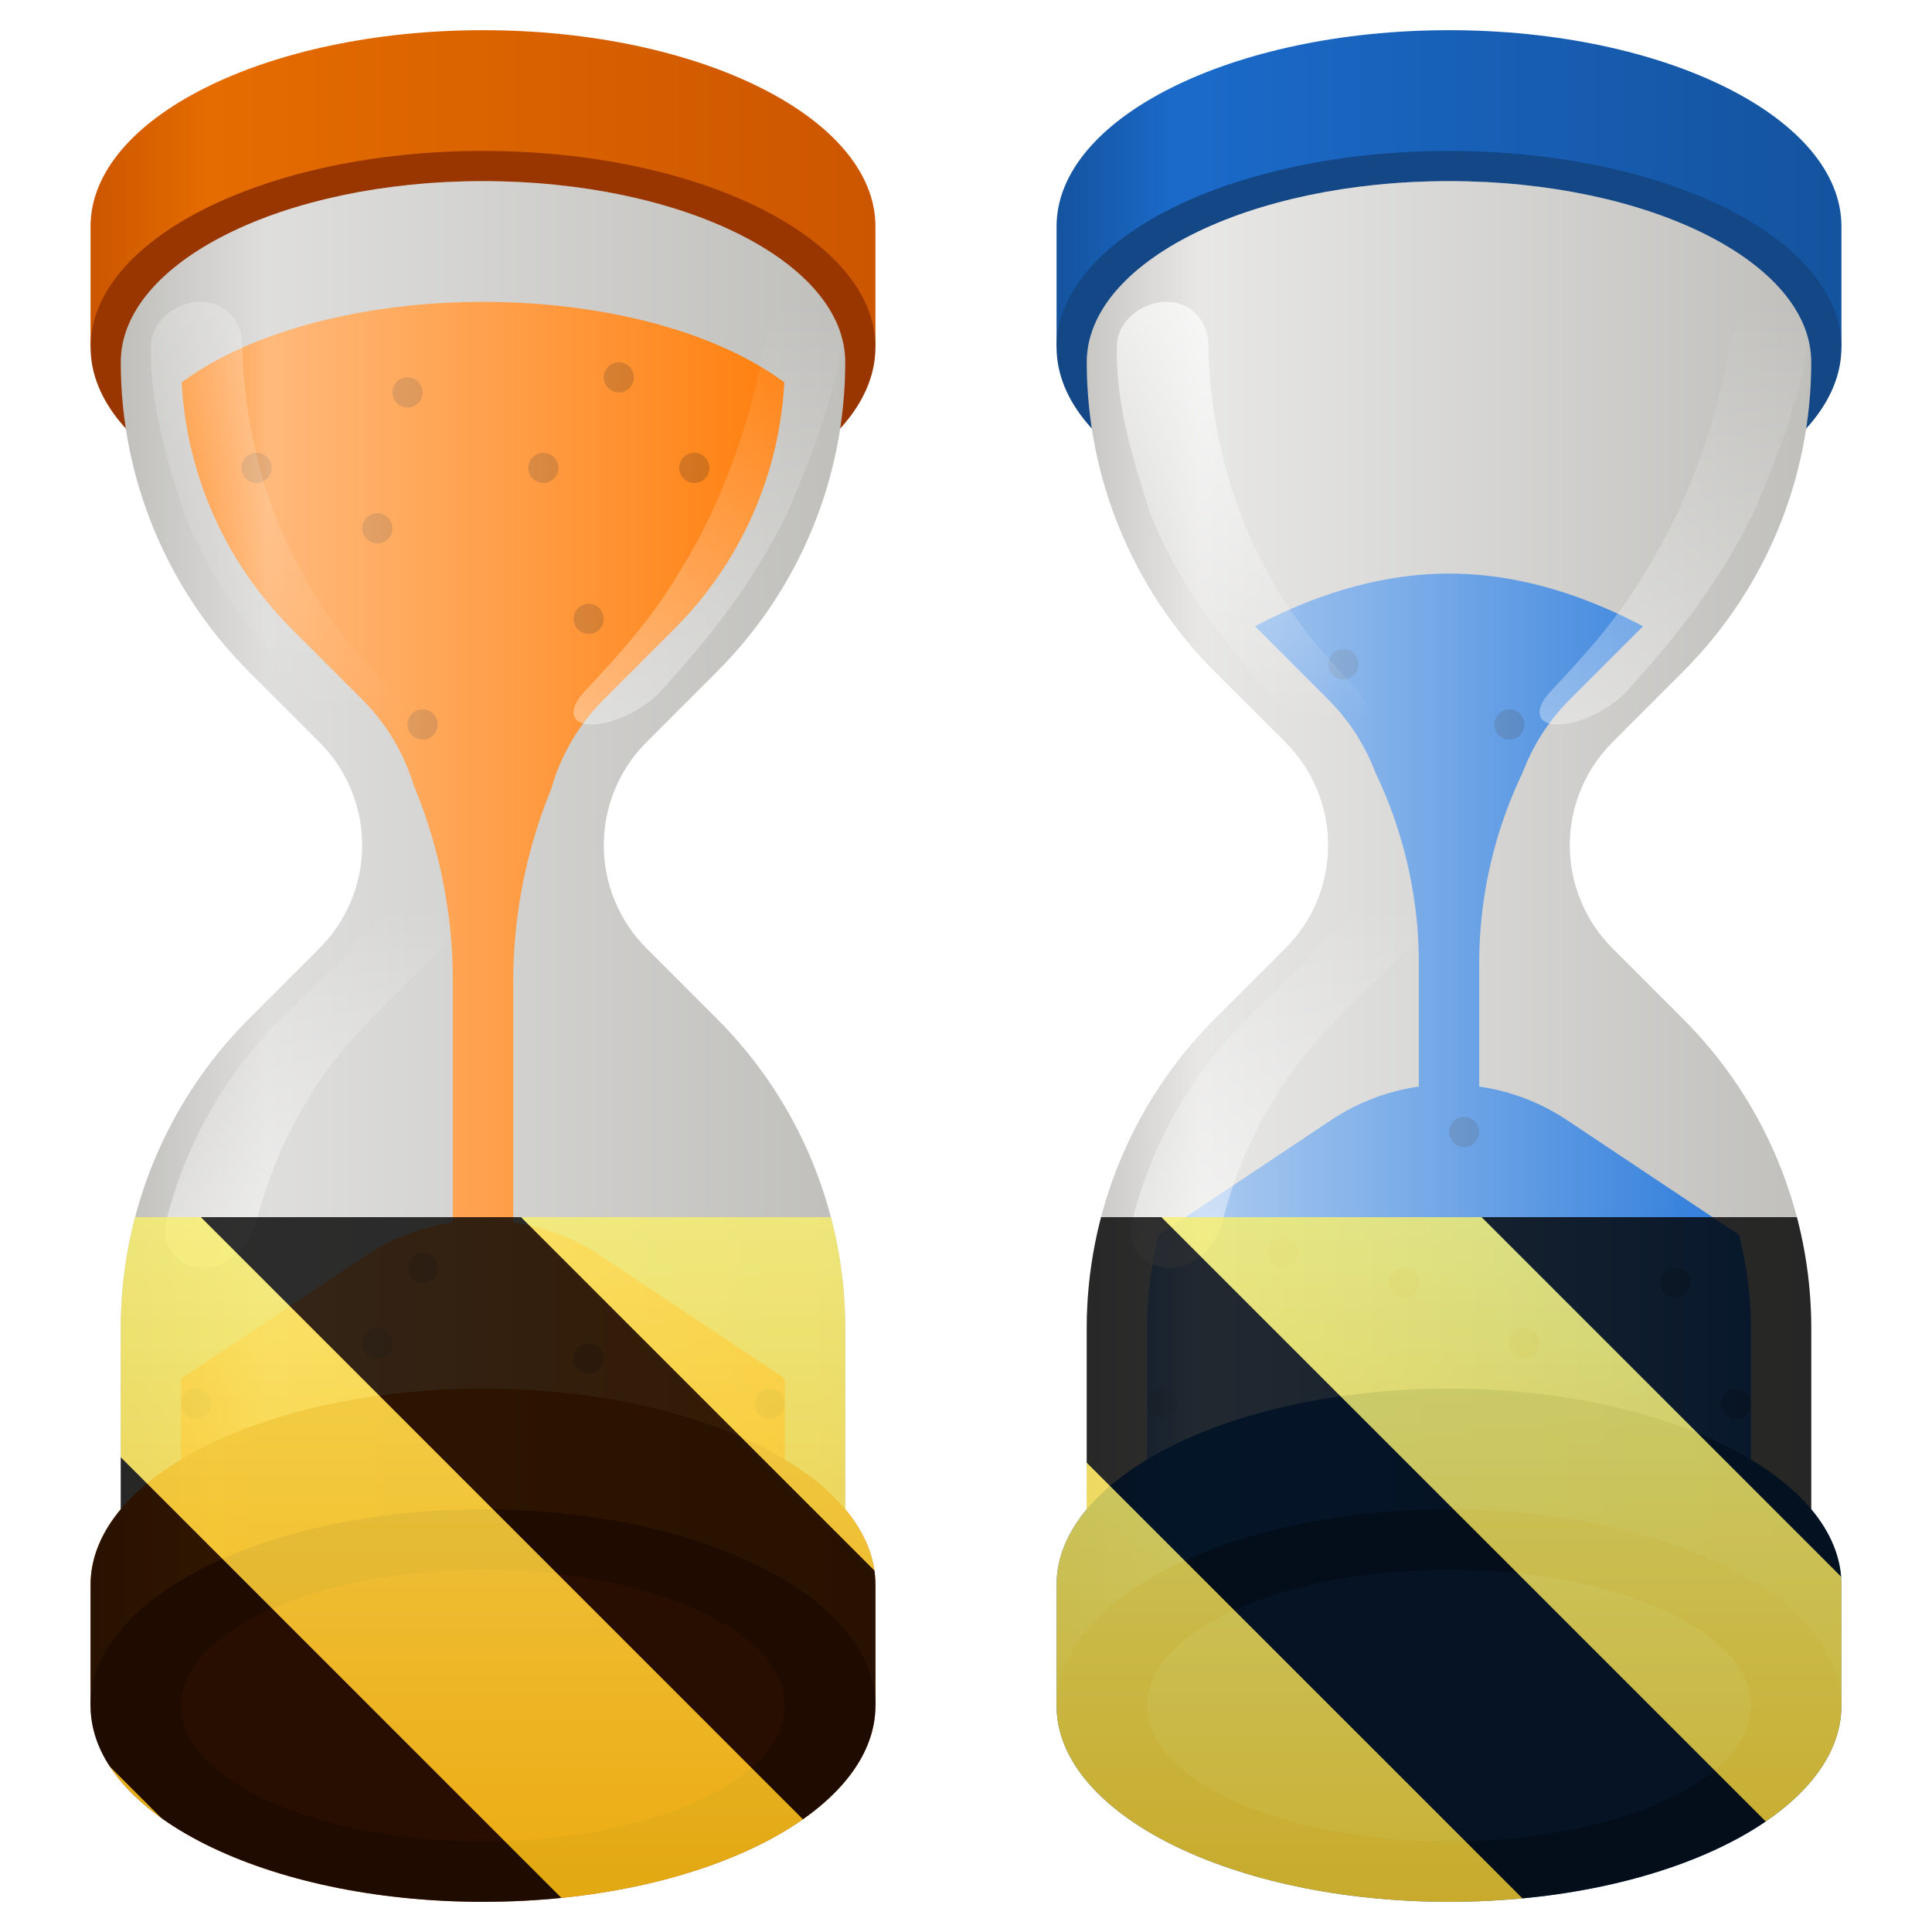
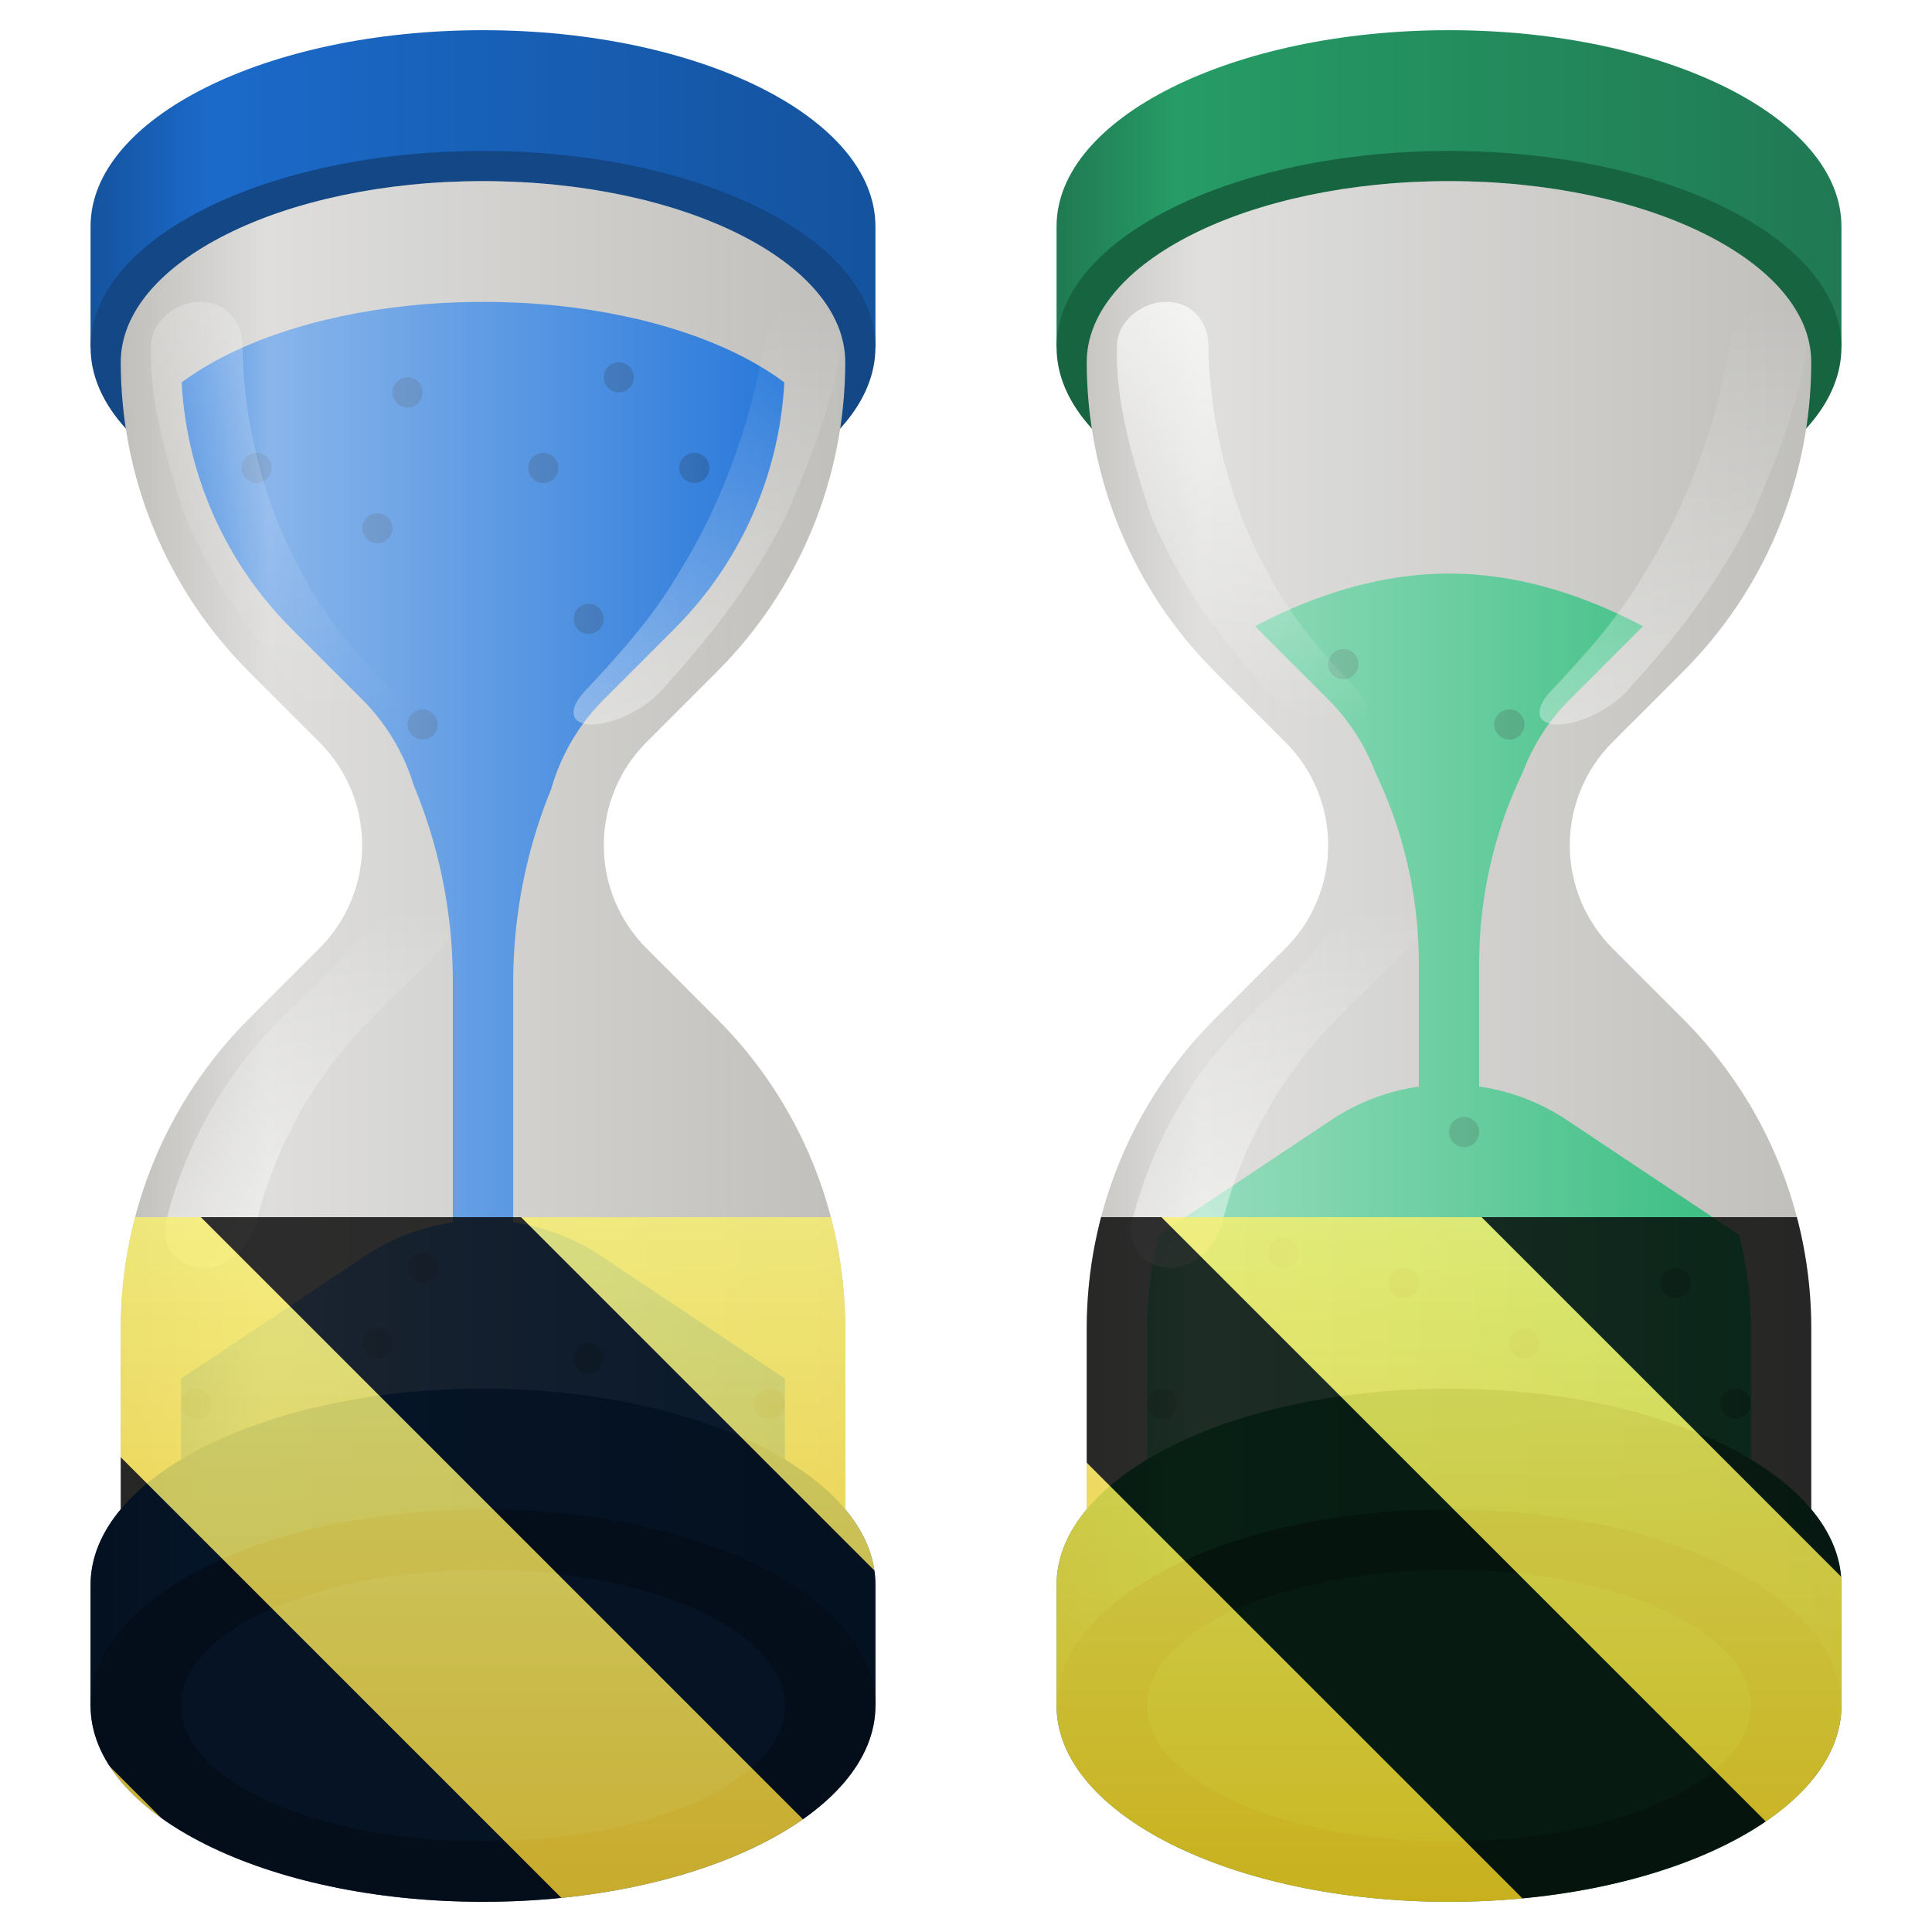
<svg xmlns="http://www.w3.org/2000/svg" xmlns:xlink="http://www.w3.org/1999/xlink" height="128px" viewBox="0 0 128 128" width="128px">
  <linearGradient id="a" gradientUnits="userSpaceOnUse">
-     <stop offset="0" stop-color="#cc5600" />
-     <stop offset="0.151" stop-color="#e56c00" />
-     <stop offset="1" stop-color="#cc5600" />
+     <stop offset="0" stop-color="#14539e" />
+     <stop offset="0.151" stop-color="#1b6aca" />
+     <stop offset="1" stop-color="#14539e" />
  </linearGradient>
  <linearGradient id="b" x1="6" x2="58" xlink:href="#a" y1="15" y2="15" />
  <clipPath id="c">
    <path d="m 12 20 h 40 v 90 h -40 z m 0 0" />
  </clipPath>
  <clipPath id="d">
    <path d="m 32 16 c -6.086 0 -11.566 1.285 -15.184 3.094 c -3.613 1.805 -4.816 3.754 -4.816 4.906 c 0 6.625 2.629 12.973 7.312 17.656 l 4.688 4.688 c 2.559 2.559 4 6.035 4 9.656 s -1.441 7.098 -4 9.656 l -4.688 4.688 c -4.684 4.684 -7.312 11.031 -7.312 17.656 v 22 h 40 v -22 c 0 -6.625 -2.629 -12.973 -7.312 -17.656 l -4.688 -4.688 c -2.559 -2.559 -4 -6.035 -4 -9.656 s 1.441 -7.098 4 -9.656 l 4.688 -4.688 c 4.684 -4.684 7.312 -11.031 7.312 -17.656 c 0 -1.152 -1.203 -3.102 -4.816 -4.906 c -3.617 -1.809 -9.098 -3.094 -15.184 -3.094 z m 0 0" />
  </clipPath>
  <linearGradient id="e" gradientUnits="userSpaceOnUse" x1="8" x2="56" y1="63" y2="63">
    <stop offset="0" stop-color="#ffffff" stop-opacity="0" />
    <stop offset="0.203" stop-color="#ffffff" stop-opacity="0.482" />
    <stop offset="1" stop-color="#ffffff" stop-opacity="0" />
  </linearGradient>
  <linearGradient id="f" gradientTransform="matrix(1 0 0 1.076923 0.020052 -186.7692)" gradientUnits="userSpaceOnUse" x1="18.262" x2="18.262" y1="192" y2="218">
    <stop offset="0" stop-color="#ffffff" stop-opacity="0.243" />
    <stop offset="1" stop-color="#ffffff" stop-opacity="0" />
  </linearGradient>
  <linearGradient id="g" gradientUnits="userSpaceOnUse">
    <stop offset="0" stop-color="#ffffff" stop-opacity="0.498" />
    <stop offset="1" stop-color="#ffffff" stop-opacity="0" />
  </linearGradient>
  <linearGradient id="h" x1="20.467" x2="20.467" xlink:href="#g" y1="84" y2="60" />
  <linearGradient id="i" gradientUnits="userSpaceOnUse">
    <stop offset="0" stop-color="#ffffff" stop-opacity="0.353" />
    <stop offset="1" stop-color="#ffffff" stop-opacity="0" />
  </linearGradient>
  <linearGradient id="j" gradientTransform="matrix(-0.843082 0 -0.164943 1.076923 96.23744 -186.7692)" x1="18.262" x2="18.262" xlink:href="#i" y1="218" y2="192" />
  <linearGradient id="k" x1="6" x2="58" xlink:href="#a" y1="105" y2="105" />
  <linearGradient id="l" gradientUnits="userSpaceOnUse">
-     <stop offset="0" stop-color="#14539e" />
-     <stop offset="0.151" stop-color="#1b6aca" />
-     <stop offset="1" stop-color="#14539e" />
+     <stop offset="0" stop-color="#207952" />
+     <stop offset="0.151" stop-color="#269c66" />
+     <stop offset="1" stop-color="#207953" />
  </linearGradient>
  <linearGradient id="m" x1="70" x2="122" xlink:href="#l" y1="15" y2="15" />
  <clipPath id="n">
    <path d="m 76 38 h 40 v 72 h -40 z m 0 0" />
  </clipPath>
  <clipPath id="o">
    <path d="m 96 16 c -6.086 0 -11.566 1.285 -15.184 3.094 c -3.613 1.805 -4.816 3.754 -4.816 4.906 c 0 6.625 2.629 12.973 7.312 17.656 l 4.688 4.688 c 2.559 2.559 4 6.035 4 9.656 s -1.441 7.098 -4 9.656 l -4.688 4.688 c -4.684 4.684 -7.312 11.031 -7.312 17.656 v 22 h 40 v -22 c 0 -6.625 -2.629 -12.973 -7.312 -17.656 l -4.688 -4.688 c -2.559 -2.559 -4 -6.035 -4 -9.656 s 1.441 -7.098 4 -9.656 l 4.688 -4.688 c 4.684 -4.684 7.312 -11.031 7.312 -17.656 c 0 -1.152 -1.203 -3.102 -4.82 -4.906 c -3.613 -1.809 -9.094 -3.094 -15.18 -3.094 z m 0 0" />
  </clipPath>
  <linearGradient id="p" gradientUnits="userSpaceOnUse" x1="72" x2="120" y1="63" y2="63">
    <stop offset="0" stop-color="#ffffff" stop-opacity="0.122" />
-     <stop offset="0.157" stop-color="#ffffff" stop-opacity="0.631" />
+     <stop offset="0.157" stop-color="#ffffff" stop-opacity="0.502" />
    <stop offset="1" stop-color="#ffffff" stop-opacity="0" />
  </linearGradient>
  <linearGradient id="q" gradientTransform="matrix(1 0 0 1.076923 64.02005 -186.7692)" gradientUnits="userSpaceOnUse" x1="18.262" x2="18.262" y1="192" y2="218">
    <stop offset="0" stop-color="#ffffff" stop-opacity="0.667" />
    <stop offset="1" stop-color="#ffffff" stop-opacity="0" />
  </linearGradient>
  <linearGradient id="r" x1="84.467" x2="84.467" xlink:href="#g" y1="84" y2="60" />
  <linearGradient id="s" gradientTransform="matrix(-0.843082 0 -0.164943 1.076923 160.2374 -186.7692)" x1="18.262" x2="18.262" xlink:href="#i" y1="218" y2="192" />
  <linearGradient id="t" x1="70" x2="122" xlink:href="#l" y1="105" y2="105" />
  <clipPath id="u">
    <path d="m 12 20 h 40 v 90 h -40 z m 0 0" />
  </clipPath>
  <clipPath id="v">
    <path d="m 32 16 c -6.086 0 -11.566 1.285 -15.184 3.094 c -3.613 1.805 -4.816 3.754 -4.816 4.906 c 0 6.625 2.629 12.973 7.312 17.656 l 4.688 4.688 c 2.559 2.559 4 6.035 4 9.656 s -1.441 7.098 -4 9.656 l -4.688 4.688 c -4.684 4.684 -7.312 11.031 -7.312 17.656 v 22 h 40 v -22 c 0 -6.625 -2.629 -12.973 -7.312 -17.656 l -4.688 -4.688 c -2.559 -2.559 -4 -6.035 -4 -9.656 s 1.441 -7.098 4 -9.656 l 4.688 -4.688 c 4.684 -4.684 7.312 -11.031 7.312 -17.656 c 0 -1.152 -1.203 -3.102 -4.816 -4.906 c -3.617 -1.809 -9.098 -3.094 -15.184 -3.094 z m 0 0" />
  </clipPath>
  <clipPath id="w">
    <path d="m 76 38 h 40 v 72 h -40 z m 0 0" />
  </clipPath>
  <clipPath id="x">
    <path d="m 96 16 c -6.086 0 -11.566 1.285 -15.184 3.094 c -3.613 1.805 -4.816 3.754 -4.816 4.906 c 0 6.625 2.629 12.973 7.312 17.656 l 4.688 4.688 c 2.559 2.559 4 6.035 4 9.656 s -1.441 7.098 -4 9.656 l -4.688 4.688 c -4.684 4.684 -7.312 11.031 -7.312 17.656 v 22 h 40 v -22 c 0 -6.625 -2.629 -12.973 -7.312 -17.656 l -4.688 -4.688 c -2.559 -2.559 -4 -6.035 -4 -9.656 s 1.441 -7.098 4 -9.656 l 4.688 -4.688 c 4.684 -4.684 7.312 -11.031 7.312 -17.656 c 0 -1.152 -1.203 -3.102 -4.82 -4.906 c -3.613 -1.809 -9.094 -3.094 -15.18 -3.094 z m 0 0" />
  </clipPath>
  <clipPath id="y">
    <rect height="128" width="128" />
  </clipPath>
  <clipPath id="z">
    <rect height="128" width="128" />
  </clipPath>
  <filter id="A" height="100%" width="100%" x="0%" y="0%">
    <feColorMatrix in="SourceGraphic" type="matrix" values="0 0 0 0 1 0 0 0 0 1 0 0 0 0 1 0 0 0 1 0" />
  </filter>
  <mask id="B">
    <g clip-path="url(#z)" filter="url(#A)">
      <g clip-path="url(#y)">
        <path d="m 32 2 c -14.359 0 -26 5.82 -26 13 v 8 h 5.523 c 4.922 3.152 12.477 4.996 20.477 5 c 8 -0.004 15.555 -1.848 20.477 -5 h 5.523 v -8 c 0 -7.18 -11.641 -13 -26 -13 z m 0 0" fill="url(#b)" />
-         <path d="m 58 23 c 0 7.18 -11.641 13 -26 13 s -26 -5.82 -26 -13 s 11.641 -13 26 -13 s 26 5.82 26 13 z m 0 0" fill="#993600" />
+         <path d="m 58 23 c 0 7.18 -11.641 13 -26 13 s -26 -5.82 -26 -13 s 11.641 -13 26 -13 s 26 5.82 26 13 z m 0 0" fill="#134786" />
        <path d="m 32 12 c -13.254 0 -24 5.371 -24 12 c 0 7.684 3.051 15.051 8.484 20.484 l 4.688 4.688 c 1.812 1.812 2.828 4.266 2.828 6.828 s -1.016 5.016 -2.828 6.828 l -4.688 4.688 c -5.434 5.434 -8.484 12.801 -8.484 20.484 v 26 h 48 v -26 c 0 -7.684 -3.051 -15.051 -8.484 -20.484 l -4.688 -4.688 c -1.812 -1.812 -2.828 -4.266 -2.828 -6.828 s 1.016 -5.016 2.828 -6.828 l 4.688 -4.688 c 5.434 -5.434 8.484 -12.801 8.484 -20.484 c 0 -6.629 -10.746 -12 -24 -12 z m 0 0" fill="#c0bfbc" />
        <g clip-path="url(#u)">
          <g clip-path="url(#v)">
-             <path d="m 32 20 c -13.254 0 -24 5.371 -24 12 v 16 h 17.41 c 3.008 5.16 4.59 11.027 4.59 17 v 16 h -0.078 c -2.008 0.301 -3.969 1.031 -5.73 2.207 l -16.191 10.793 v 20 h 48 v -20 l -16.191 -10.793 c -1.762 -1.176 -3.723 -1.906 -5.73 -2.207 h -0.078 v -16 c 0.012 -5.977 1.609 -11.844 4.629 -17 h 17.371 v -16 c 0 -6.629 -10.746 -12 -24 -12 z m 0 0" fill="#ff7800" />
+             <path d="m 32 20 c -13.254 0 -24 5.371 -24 12 v 16 h 17.41 c 3.008 5.16 4.59 11.027 4.59 17 v 16 h -0.078 c -2.008 0.301 -3.969 1.031 -5.73 2.207 l -16.191 10.793 v 20 h 48 v -20 l -16.191 -10.793 c -1.762 -1.176 -3.723 -1.906 -5.73 -2.207 h -0.078 v -16 c 0.012 -5.977 1.609 -11.844 4.629 -17 h 17.371 v -16 c 0 -6.629 -10.746 -12 -24 -12 z m 0 0" fill="#1c71d8" />
          </g>
        </g>
        <path d="m 18 31 c 0 0.551 -0.449 1 -1 1 s -1 -0.449 -1 -1 s 0.449 -1 1 -1 s 1 0.449 1 1 z m 0 0" fill-opacity="0.2" />
        <path d="m 26 35 c 0 0.551 -0.449 1 -1 1 s -1 -0.449 -1 -1 s 0.449 -1 1 -1 s 1 0.449 1 1 z m 0 0" fill-opacity="0.2" />
        <path d="m 37 31 c 0 0.551 -0.449 1 -1 1 s -1 -0.449 -1 -1 s 0.449 -1 1 -1 s 1 0.449 1 1 z m 0 0" fill-opacity="0.2" />
        <path d="m 28 26 c 0 0.551 -0.449 1 -1 1 s -1 -0.449 -1 -1 s 0.449 -1 1 -1 s 1 0.449 1 1 z m 0 0" fill-opacity="0.2" />
        <path d="m 40 41 c 0 0.551 -0.449 1 -1 1 s -1 -0.449 -1 -1 s 0.449 -1 1 -1 s 1 0.449 1 1 z m 0 0" fill-opacity="0.2" />
        <path d="m 47 31 c 0 0.551 -0.449 1 -1 1 s -1 -0.449 -1 -1 s 0.449 -1 1 -1 s 1 0.449 1 1 z m 0 0" fill-opacity="0.2" />
        <path d="m 42 25 c 0 0.551 -0.449 1 -1 1 s -1 -0.449 -1 -1 s 0.449 -1 1 -1 s 1 0.449 1 1 z m 0 0" fill-opacity="0.2" />
        <path d="m 29 48 c 0 0.551 -0.449 1 -1 1 s -1 -0.449 -1 -1 s 0.449 -1 1 -1 s 1 0.449 1 1 z m 0 0" fill-opacity="0.2" />
        <path d="m 29 84 c 0 0.551 -0.449 1 -1 1 s -1 -0.449 -1 -1 s 0.449 -1 1 -1 s 1 0.449 1 1 z m 0 0" fill-opacity="0.2" />
        <path d="m 40 90 c 0 0.551 -0.449 1 -1 1 s -1 -0.449 -1 -1 s 0.449 -1 1 -1 s 1 0.449 1 1 z m 0 0" fill-opacity="0.2" />
        <path d="m 26 89 c 0 0.551 -0.449 1 -1 1 s -1 -0.449 -1 -1 s 0.449 -1 1 -1 s 1 0.449 1 1 z m 0 0" fill-opacity="0.2" />
        <path d="m 52 93 c 0 0.551 -0.449 1 -1 1 s -1 -0.449 -1 -1 s 0.449 -1 1 -1 s 1 0.449 1 1 z m 0 0" fill-opacity="0.2" />
        <path d="m 14 93 c 0 0.551 -0.449 1 -1 1 s -1 -0.449 -1 -1 s 0.449 -1 1 -1 s 1 0.449 1 1 z m 0 0" fill-opacity="0.2" />
        <path d="m 32 12 c -13.254 0 -24 5.371 -24 12 c 0 7.684 3.051 15.051 8.484 20.484 l 4.688 4.688 c 1.812 1.812 2.828 4.266 2.828 6.828 s -1.016 5.016 -2.828 6.828 l -4.688 4.688 c -5.434 5.434 -8.484 12.801 -8.484 20.484 v 26 h 48 v -26 c 0 -7.684 -3.051 -15.051 -8.484 -20.484 l -4.688 -4.688 c -1.812 -1.812 -2.828 -4.266 -2.828 -6.828 s 1.016 -5.016 2.828 -6.828 l 4.688 -4.688 c 5.434 -5.434 8.484 -12.801 8.484 -20.484 c 0 -6.629 -10.746 -12 -24 -12 z m 0 0" fill="url(#e)" />
        <path d="m 10 22.852 c -0.125 3.816 1.086 7.723 2.227 11.242 c 1.969 4.797 4.793 8.383 7.766 11.695 c 1.105 1.234 3.371 2.211 5.027 2.211 s 2.086 -0.984 0.957 -2.195 c -2.285 -2.449 -4.523 -4.949 -6.074 -8.051 c -2.41 -4.258 -3.801 -9.938 -3.84 -14.879 c -0.012 -1.59 -1.141 -2.875 -2.734 -2.875 h -0.078 c -1.59 0 -3.199 1.266 -3.25 2.852 z m 0 0" fill="url(#f)" />
        <path d="m 23.539 62.473 c -1.441 1.801 -3.246 3.32 -4.969 5.043 c -3.699 3.715 -6.305 8.352 -7.57 13.398 c -0.422 1.684 0.809 3.086 2.547 3.086 c 1.578 0 3.031 -1.402 3.453 -3.086 c 1.266 -5.047 3.871 -9.684 7.57 -13.398 c 1.531 -1.66 3.496 -3.266 4.973 -5.047 c 1.039 -1.246 0.273 -2.469 -1.355 -2.469 h -0.102 c -1.629 0 -3.531 1.203 -4.547 2.473 z m 0 0" fill="url(#h)" />
        <path d="m 55.719 22.852 c -0.48 3.816 -2.098 7.723 -3.598 11.242 c -2.395 4.797 -5.328 8.383 -8.34 11.695 c -1.125 1.234 -3.18 2.211 -4.578 2.211 s -1.609 -0.984 -0.469 -2.195 c 2.301 -2.449 4.57 -4.949 6.355 -8.051 c 2.684 -4.258 4.727 -9.938 5.512 -14.879 c 0.254 -1.59 1.406 -2.875 2.746 -2.875 h 0.066 c 1.344 0 2.504 1.266 2.305 2.852 z m 0 0" fill="url(#j)" />
        <path d="m 32 92 c -14.359 0 -26 5.82 -26 13 v 8 h 5.523 c 4.922 3.152 12.477 4.996 20.477 5 c 8 -0.004 15.555 -1.848 20.477 -5 h 5.523 v -8 c 0 -7.18 -11.641 -13 -26 -13 z m 0 0" fill="url(#k)" />
-         <path d="m 58 113 c 0 7.18 -11.641 13 -26 13 s -26 -5.82 -26 -13 s 11.641 -13 26 -13 s 26 5.82 26 13 z m 0 0" fill="#993600" />
+         <path d="m 58 113 c 0 7.18 -11.641 13 -26 13 s -26 -5.82 -26 -13 s 11.641 -13 26 -13 s 26 5.82 26 13 z m 0 0" fill="#134786" />
        <path d="m 47.871 112.988 c -0.996 4.004 -7.801 7.012 -15.871 7.012 c -8.062 0 -14.863 -3 -15.871 -7 c -0.082 0.332 -0.129 0.664 -0.129 1 c 0 4.418 7.164 8 16 8 s 16 -3.582 16 -8 c 0 -0.34 -0.043 -0.676 -0.129 -1.012 z m 0 0" fill="#993600" fill-opacity="0.502" />
-         <path d="m 52 113 c 0 4.969 -8.953 9 -20 9 s -20 -4.031 -20 -9 s 8.953 -9 20 -9 s 20 4.031 20 9 z m 0 0" fill="#c64600" />
+         <path d="m 52 113 c 0 4.969 -8.953 9 -20 9 s -20 -4.031 -20 -9 s 8.953 -9 20 -9 s 20 4.031 20 9 z m 0 0" fill="#1a5fb4" />
        <path d="m 96 2 c -14.359 0 -26 5.82 -26 13 v 8 h 5.523 c 4.922 3.152 12.477 4.996 20.477 5 c 8 -0.004 15.555 -1.848 20.477 -5 h 5.523 v -8 c 0 -7.18 -11.641 -13 -26 -13 z m 0 0" fill="url(#m)" />
-         <path d="m 122 23 c 0 7.18 -11.641 13 -26 13 s -26 -5.82 -26 -13 s 11.641 -13 26 -13 s 26 5.82 26 13 z m 0 0" fill="#134786" />
+         <path d="m 122 23 c 0 7.18 -11.641 13 -26 13 s -26 -5.82 -26 -13 s 11.641 -13 26 -13 s 26 5.82 26 13 z m 0 0" fill="#176441" />
        <path d="m 96 12 c -13.254 0 -24 5.371 -24 12 c 0 7.684 3.051 15.051 8.484 20.484 l 4.688 4.688 c 1.812 1.812 2.828 4.266 2.828 6.828 s -1.016 5.016 -2.828 6.828 l -4.688 4.688 c -5.434 5.434 -8.484 12.801 -8.484 20.484 v 26 h 48 v -26 c 0 -7.684 -3.051 -15.051 -8.484 -20.484 l -4.688 -4.688 c -1.812 -1.812 -2.828 -4.266 -2.828 -6.828 s 1.016 -5.016 2.828 -6.828 l 4.688 -4.688 c 5.434 -5.434 8.484 -12.801 8.484 -20.484 c 0 -6.629 -10.746 -12 -24 -12 z m 0 0" fill="#c0bfbc" />
        <g clip-path="url(#w)">
          <g clip-path="url(#x)">
-             <path d="m 96 38 c -13.254 0 -24 12 -24 12 v 2 h 10 v -4 h 7.344 c 3.027 4.703 4.645 10.176 4.656 15.77 v 8.23 h -0.078 c -2.012 0.301 -3.969 1.031 -5.73 2.207 l -16.191 10.793 v 29 h 48 v -29 l -16.191 -10.793 c -1.758 -1.172 -3.715 -1.906 -5.723 -2.207 h -0.086 v -8.23 c 0.012 -5.594 1.629 -11.066 4.656 -15.77 h 7.344 v 4 h 10 v -2 s -10.746 -12 -24 -12 z m 0 0" fill="#1c71d8" />
+             <path d="m 96 38 c -13.254 0 -24 12 -24 12 v 2 h 10 v -4 h 7.344 c 3.027 4.703 4.645 10.176 4.656 15.77 v 8.23 h -0.082 c -2.008 0.301 -3.965 1.031 -5.727 2.207 l -16.191 10.793 v 29 h 48 v -29 l -16.191 -10.793 c -1.758 -1.172 -3.715 -1.906 -5.723 -2.207 h -0.086 v -8.23 c 0.012 -5.594 1.629 -11.066 4.656 -15.77 h 7.344 v 4 h 10 v -2 s -10.746 -12 -24 -12 z m 0 0" fill="#2cb979" />
          </g>
        </g>
        <path d="m 88 44 c 0 0.551 0.449 1 1 1 s 1 -0.449 1 -1 s -0.449 -1 -1 -1 s -1 0.449 -1 1 z m 0 0" fill-opacity="0.2" />
        <path d="m 99 48 c 0 0.551 0.449 1 1 1 s 1 -0.449 1 -1 s -0.449 -1 -1 -1 s -1 0.449 -1 1 z m 0 0" fill-opacity="0.2" />
        <path d="m 84 83 c 0 0.551 0.449 1 1 1 s 1 -0.449 1 -1 s -0.449 -1 -1 -1 s -1 0.449 -1 1 z m 0 0" fill-opacity="0.2" />
        <path d="m 110 85 c 0 0.551 0.449 1 1 1 s 1 -0.449 1 -1 s -0.449 -1 -1 -1 s -1 0.449 -1 1 z m 0 0" fill-opacity="0.2" />
        <path d="m 96 75 c 0 0.551 0.449 1 1 1 s 1 -0.449 1 -1 s -0.449 -1 -1 -1 s -1 0.449 -1 1 z m 0 0" fill-opacity="0.2" />
        <path d="m 92 85 c 0 0.551 0.449 1 1 1 s 1 -0.449 1 -1 s -0.449 -1 -1 -1 s -1 0.449 -1 1 z m 0 0" fill-opacity="0.2" />
        <path d="m 100 89 c 0 0.551 0.449 1 1 1 s 1 -0.449 1 -1 s -0.449 -1 -1 -1 s -1 0.449 -1 1 z m 0 0" fill-opacity="0.2" />
        <path d="m 76 93 c 0 0.551 0.449 1 1 1 s 1 -0.449 1 -1 s -0.449 -1 -1 -1 s -1 0.449 -1 1 z m 0 0" fill-opacity="0.2" />
        <path d="m 114 93 c 0 0.551 0.449 1 1 1 s 1 -0.449 1 -1 s -0.449 -1 -1 -1 s -1 0.449 -1 1 z m 0 0" fill-opacity="0.2" />
        <path d="m 96 12 c -13.254 0 -24 5.371 -24 12 c 0 7.684 3.051 15.051 8.484 20.484 l 4.688 4.688 c 1.812 1.812 2.828 4.266 2.828 6.828 s -1.016 5.016 -2.828 6.828 l -4.688 4.688 c -5.434 5.434 -8.484 12.801 -8.484 20.484 v 26 h 48 v -26 c 0 -7.684 -3.051 -15.051 -8.484 -20.484 l -4.688 -4.688 c -1.812 -1.812 -2.828 -4.266 -2.828 -6.828 s 1.016 -5.016 2.828 -6.828 l 4.688 -4.688 c 5.434 -5.434 8.484 -12.801 8.484 -20.484 c 0 -6.629 -10.746 -12 -24 -12 z m 0 0" fill="url(#p)" />
        <path d="m 74 22.852 c -0.125 3.816 1.086 7.723 2.227 11.242 c 1.969 4.797 4.793 8.383 7.766 11.695 c 1.105 1.234 3.371 2.211 5.027 2.211 s 2.086 -0.984 0.957 -2.195 c -2.285 -2.449 -4.523 -4.949 -6.074 -8.051 c -2.41 -4.258 -3.801 -9.938 -3.84 -14.879 c -0.012 -1.59 -1.141 -2.875 -2.734 -2.875 h -0.078 c -1.59 0 -3.199 1.266 -3.25 2.852 z m 0 0" fill="url(#q)" />
        <path d="m 87.539 62.473 c -1.441 1.801 -3.246 3.32 -4.969 5.043 c -3.699 3.715 -6.305 8.352 -7.57 13.398 c -0.422 1.684 0.809 3.086 2.547 3.086 c 1.578 0 3.031 -1.402 3.453 -3.086 c 1.266 -5.047 3.871 -9.684 7.57 -13.398 c 1.531 -1.66 3.496 -3.266 4.973 -5.047 c 1.039 -1.246 0.273 -2.469 -1.355 -2.469 h -0.102 c -1.629 0 -3.531 1.203 -4.547 2.473 z m 0 0" fill="url(#r)" />
        <path d="m 119.719 22.852 c -0.48 3.816 -2.098 7.723 -3.598 11.242 c -2.395 4.797 -5.328 8.383 -8.34 11.695 c -1.125 1.234 -3.18 2.211 -4.578 2.211 s -1.609 -0.984 -0.469 -2.195 c 2.301 -2.449 4.57 -4.949 6.355 -8.051 c 2.684 -4.258 4.727 -9.938 5.512 -14.879 c 0.254 -1.59 1.406 -2.875 2.746 -2.875 h 0.066 c 1.344 0 2.504 1.266 2.305 2.852 z m 0 0" fill="url(#s)" />
        <path d="m 96 92 c -14.359 0 -26 5.82 -26 13 v 8 h 5.523 c 4.922 3.152 12.477 4.996 20.477 5 c 8 -0.004 15.555 -1.848 20.477 -5 h 5.523 v -8 c 0 -7.18 -11.641 -13 -26 -13 z m 0 0" fill="url(#t)" />
-         <path d="m 122 113 c 0 7.18 -11.641 13 -26 13 s -26 -5.82 -26 -13 s 11.641 -13 26 -13 s 26 5.82 26 13 z m 0 0" fill="#134786" />
+         <path d="m 122 113 c 0 7.18 -11.641 13 -26 13 s -26 -5.82 -26 -13 s 11.641 -13 26 -13 s 26 5.82 26 13 z m 0 0" fill="#176441" />
        <path d="m 111.871 112.988 c -0.996 4.004 -7.801 7.012 -15.871 7.012 c -8.062 0 -14.863 -3 -15.871 -7 c -0.082 0.332 -0.129 0.664 -0.129 1 c 0 4.418 7.164 8 16 8 s 16 -3.582 16 -8 c 0 -0.34 -0.043 -0.676 -0.129 -1.012 z m 0 0" fill="#134786" fill-opacity="0.502" />
-         <path d="m 116 113 c 0 4.969 -8.953 9 -20 9 s -20 -4.031 -20 -9 s 8.953 -9 20 -9 s 20 4.031 20 9 z m 0 0" fill="#1a5fb4" />
+         <path d="m 116 113 c 0 4.969 -8.953 9 -20 9 s -20 -4.031 -20 -9 s 8.953 -9 20 -9 s 20 4.031 20 9 z m 0 0" fill="#1f8457" />
      </g>
    </g>
  </mask>
  <mask id="C">
    <g filter="url(#A)">
      <rect fill-opacity="0.8" height="128" width="128" />
    </g>
  </mask>
  <linearGradient id="D" gradientTransform="matrix(0 0.37 -0.98462 0 295.385 -30.36)" gradientUnits="userSpaceOnUse" x1="300" x2="428" y1="235" y2="235">
    <stop offset="0" stop-color="#f9f06b" />
    <stop offset="1" stop-color="#f5c211" />
  </linearGradient>
  <clipPath id="E">
    <rect height="128" width="128" />
  </clipPath>
  <clipPath id="F">
    <rect height="128" width="128" />
  </clipPath>
  <path d="m 32 2 c -14.359 0 -26 5.82 -26 13 v 8 h 5.523 c 4.922 3.152 12.477 4.996 20.477 5 c 8 -0.004 15.555 -1.848 20.477 -5 h 5.523 v -8 c 0 -7.18 -11.641 -13 -26 -13 z m 0 0" fill="url(#b)" />
-   <path d="m 58 23 c 0 7.18 -11.641 13 -26 13 s -26 -5.82 -26 -13 s 11.641 -13 26 -13 s 26 5.82 26 13 z m 0 0" fill="#993600" />
+   <path d="m 58 23 c 0 7.18 -11.641 13 -26 13 s -26 -5.82 -26 -13 s 11.641 -13 26 -13 s 26 5.82 26 13 z m 0 0" fill="#134786" />
  <path d="m 32 12 c -13.254 0 -24 5.371 -24 12 c 0 7.684 3.051 15.051 8.484 20.484 l 4.688 4.688 c 1.812 1.812 2.828 4.266 2.828 6.828 s -1.016 5.016 -2.828 6.828 l -4.688 4.688 c -5.434 5.434 -8.484 12.801 -8.484 20.484 v 26 h 48 v -26 c 0 -7.684 -3.051 -15.051 -8.484 -20.484 l -4.688 -4.688 c -1.812 -1.812 -2.828 -4.266 -2.828 -6.828 s 1.016 -5.016 2.828 -6.828 l 4.688 -4.688 c 5.434 -5.434 8.484 -12.801 8.484 -20.484 c 0 -6.629 -10.746 -12 -24 -12 z m 0 0" fill="#c0bfbc" />
  <g clip-path="url(#c)">
    <g clip-path="url(#d)">
-       <path d="m 32 20 c -13.254 0 -24 5.371 -24 12 v 16 h 17.41 c 3.008 5.16 4.59 11.027 4.59 17 v 16 h -0.078 c -2.008 0.301 -3.969 1.031 -5.73 2.207 l -16.191 10.793 v 20 h 48 v -20 l -16.191 -10.793 c -1.762 -1.176 -3.723 -1.906 -5.73 -2.207 h -0.078 v -16 c 0.012 -5.977 1.609 -11.844 4.629 -17 h 17.371 v -16 c 0 -6.629 -10.746 -12 -24 -12 z m 0 0" fill="#ff7800" />
+       <path d="m 32 20 c -13.254 0 -24 5.371 -24 12 v 16 h 17.41 c 3.008 5.16 4.59 11.027 4.59 17 v 16 h -0.078 c -2.008 0.301 -3.969 1.031 -5.73 2.207 l -16.191 10.793 v 20 h 48 v -20 l -16.191 -10.793 c -1.762 -1.176 -3.723 -1.906 -5.73 -2.207 h -0.078 v -16 c 0.012 -5.977 1.609 -11.844 4.629 -17 h 17.371 v -16 c 0 -6.629 -10.746 -12 -24 -12 z m 0 0" fill="#1c71d8" />
    </g>
  </g>
  <g fill-opacity="0.2">
    <path d="m 18 31 c 0 0.551 -0.449 1 -1 1 s -1 -0.449 -1 -1 s 0.449 -1 1 -1 s 1 0.449 1 1 z m 0 0" />
    <path d="m 26 35 c 0 0.551 -0.449 1 -1 1 s -1 -0.449 -1 -1 s 0.449 -1 1 -1 s 1 0.449 1 1 z m 0 0" />
    <path d="m 37 31 c 0 0.551 -0.449 1 -1 1 s -1 -0.449 -1 -1 s 0.449 -1 1 -1 s 1 0.449 1 1 z m 0 0" />
    <path d="m 28 26 c 0 0.551 -0.449 1 -1 1 s -1 -0.449 -1 -1 s 0.449 -1 1 -1 s 1 0.449 1 1 z m 0 0" />
    <path d="m 40 41 c 0 0.551 -0.449 1 -1 1 s -1 -0.449 -1 -1 s 0.449 -1 1 -1 s 1 0.449 1 1 z m 0 0" />
    <path d="m 47 31 c 0 0.551 -0.449 1 -1 1 s -1 -0.449 -1 -1 s 0.449 -1 1 -1 s 1 0.449 1 1 z m 0 0" />
    <path d="m 42 25 c 0 0.551 -0.449 1 -1 1 s -1 -0.449 -1 -1 s 0.449 -1 1 -1 s 1 0.449 1 1 z m 0 0" />
    <path d="m 29 48 c 0 0.551 -0.449 1 -1 1 s -1 -0.449 -1 -1 s 0.449 -1 1 -1 s 1 0.449 1 1 z m 0 0" />
    <path d="m 29 84 c 0 0.551 -0.449 1 -1 1 s -1 -0.449 -1 -1 s 0.449 -1 1 -1 s 1 0.449 1 1 z m 0 0" />
    <path d="m 40 90 c 0 0.551 -0.449 1 -1 1 s -1 -0.449 -1 -1 s 0.449 -1 1 -1 s 1 0.449 1 1 z m 0 0" />
    <path d="m 26 89 c 0 0.551 -0.449 1 -1 1 s -1 -0.449 -1 -1 s 0.449 -1 1 -1 s 1 0.449 1 1 z m 0 0" />
    <path d="m 52 93 c 0 0.551 -0.449 1 -1 1 s -1 -0.449 -1 -1 s 0.449 -1 1 -1 s 1 0.449 1 1 z m 0 0" />
    <path d="m 14 93 c 0 0.551 -0.449 1 -1 1 s -1 -0.449 -1 -1 s 0.449 -1 1 -1 s 1 0.449 1 1 z m 0 0" />
  </g>
  <path d="m 32 12 c -13.254 0 -24 5.371 -24 12 c 0 7.684 3.051 15.051 8.484 20.484 l 4.688 4.688 c 1.812 1.812 2.828 4.266 2.828 6.828 s -1.016 5.016 -2.828 6.828 l -4.688 4.688 c -5.434 5.434 -8.484 12.801 -8.484 20.484 v 26 h 48 v -26 c 0 -7.684 -3.051 -15.051 -8.484 -20.484 l -4.688 -4.688 c -1.812 -1.812 -2.828 -4.266 -2.828 -6.828 s 1.016 -5.016 2.828 -6.828 l 4.688 -4.688 c 5.434 -5.434 8.484 -12.801 8.484 -20.484 c 0 -6.629 -10.746 -12 -24 -12 z m 0 0" fill="url(#e)" />
  <path d="m 10 22.852 c -0.125 3.816 1.086 7.723 2.227 11.242 c 1.969 4.797 4.793 8.383 7.766 11.695 c 1.105 1.234 3.371 2.211 5.027 2.211 s 2.086 -0.984 0.957 -2.195 c -2.285 -2.449 -4.523 -4.949 -6.074 -8.051 c -2.41 -4.258 -3.801 -9.938 -3.84 -14.879 c -0.012 -1.59 -1.141 -2.875 -2.734 -2.875 h -0.078 c -1.59 0 -3.199 1.266 -3.25 2.852 z m 0 0" fill="url(#f)" />
  <path d="m 23.539 62.473 c -1.441 1.801 -3.246 3.32 -4.969 5.043 c -3.699 3.715 -6.305 8.352 -7.57 13.398 c -0.422 1.684 0.809 3.086 2.547 3.086 c 1.578 0 3.031 -1.402 3.453 -3.086 c 1.266 -5.047 3.871 -9.684 7.57 -13.398 c 1.531 -1.66 3.496 -3.266 4.973 -5.047 c 1.039 -1.246 0.273 -2.469 -1.355 -2.469 h -0.102 c -1.629 0 -3.531 1.203 -4.547 2.473 z m 0 0" fill="url(#h)" />
  <path d="m 55.719 22.852 c -0.48 3.816 -2.098 7.723 -3.598 11.242 c -2.395 4.797 -5.328 8.383 -8.34 11.695 c -1.125 1.234 -3.18 2.211 -4.578 2.211 s -1.609 -0.984 -0.469 -2.195 c 2.301 -2.449 4.57 -4.949 6.355 -8.051 c 2.684 -4.258 4.727 -9.938 5.512 -14.879 c 0.254 -1.59 1.406 -2.875 2.746 -2.875 h 0.066 c 1.344 0 2.504 1.266 2.305 2.852 z m 0 0" fill="url(#j)" />
  <path d="m 32 92 c -14.359 0 -26 5.82 -26 13 v 8 h 5.523 c 4.922 3.152 12.477 4.996 20.477 5 c 8 -0.004 15.555 -1.848 20.477 -5 h 5.523 v -8 c 0 -7.18 -11.641 -13 -26 -13 z m 0 0" fill="url(#k)" />
-   <path d="m 58 113 c 0 7.18 -11.641 13 -26 13 s -26 -5.82 -26 -13 s 11.641 -13 26 -13 s 26 5.82 26 13 z m 0 0" fill="#993600" />
+   <path d="m 58 113 c 0 7.18 -11.641 13 -26 13 s -26 -5.82 -26 -13 s 11.641 -13 26 -13 s 26 5.82 26 13 z m 0 0" fill="#134786" />
  <path d="m 47.871 112.988 c -0.996 4.004 -7.801 7.012 -15.871 7.012 c -8.062 0 -14.863 -3 -15.871 -7 c -0.082 0.332 -0.129 0.664 -0.129 1 c 0 4.418 7.164 8 16 8 s 16 -3.582 16 -8 c 0 -0.34 -0.043 -0.676 -0.129 -1.012 z m 0 0" fill="#993600" fill-opacity="0.502" />
-   <path d="m 52 113 c 0 4.969 -8.953 9 -20 9 s -20 -4.031 -20 -9 s 8.953 -9 20 -9 s 20 4.031 20 9 z m 0 0" fill="#c64600" />
+   <path d="m 52 113 c 0 4.969 -8.953 9 -20 9 s -20 -4.031 -20 -9 s 8.953 -9 20 -9 s 20 4.031 20 9 z m 0 0" fill="#1a5fb4" />
  <path d="m 96 2 c -14.359 0 -26 5.82 -26 13 v 8 h 5.523 c 4.922 3.152 12.477 4.996 20.477 5 c 8 -0.004 15.555 -1.848 20.477 -5 h 5.523 v -8 c 0 -7.18 -11.641 -13 -26 -13 z m 0 0" fill="url(#m)" />
-   <path d="m 122 23 c 0 7.18 -11.641 13 -26 13 s -26 -5.82 -26 -13 s 11.641 -13 26 -13 s 26 5.82 26 13 z m 0 0" fill="#134786" />
+   <path d="m 122 23 c 0 7.18 -11.641 13 -26 13 s -26 -5.82 -26 -13 s 11.641 -13 26 -13 s 26 5.82 26 13 z m 0 0" fill="#176441" />
  <path d="m 96 12 c -13.254 0 -24 5.371 -24 12 c 0 7.684 3.051 15.051 8.484 20.484 l 4.688 4.688 c 1.812 1.812 2.828 4.266 2.828 6.828 s -1.016 5.016 -2.828 6.828 l -4.688 4.688 c -5.434 5.434 -8.484 12.801 -8.484 20.484 v 26 h 48 v -26 c 0 -7.684 -3.051 -15.051 -8.484 -20.484 l -4.688 -4.688 c -1.812 -1.812 -2.828 -4.266 -2.828 -6.828 s 1.016 -5.016 2.828 -6.828 l 4.688 -4.688 c 5.434 -5.434 8.484 -12.801 8.484 -20.484 c 0 -6.629 -10.746 -12 -24 -12 z m 0 0" fill="#c0bfbc" />
  <g clip-path="url(#n)">
    <g clip-path="url(#o)">
-       <path d="m 96 38 c -13.254 0 -24 12 -24 12 v 2 h 10 v -4 h 7.344 c 3.027 4.703 4.645 10.176 4.656 15.77 v 8.23 h -0.078 c -2.012 0.301 -3.969 1.031 -5.73 2.207 l -16.191 10.793 v 29 h 48 v -29 l -16.191 -10.793 c -1.758 -1.172 -3.715 -1.906 -5.723 -2.207 h -0.086 v -8.23 c 0.012 -5.594 1.629 -11.066 4.656 -15.77 h 7.344 v 4 h 10 v -2 s -10.746 -12 -24 -12 z m 0 0" fill="#1c71d8" />
+       <path d="m 96 38 c -13.254 0 -24 12 -24 12 v 2 h 10 v -4 h 7.344 c 3.027 4.703 4.645 10.176 4.656 15.77 v 8.23 h -0.082 c -2.008 0.301 -3.965 1.031 -5.727 2.207 l -16.191 10.793 v 29 h 48 v -29 l -16.191 -10.793 c -1.758 -1.172 -3.715 -1.906 -5.723 -2.207 h -0.086 v -8.23 c 0.012 -5.594 1.629 -11.066 4.656 -15.77 h 7.344 v 4 h 10 v -2 s -10.746 -12 -24 -12 z m 0 0" fill="#2cb979" />
    </g>
  </g>
  <path d="m 88 44 c 0 0.551 0.449 1 1 1 s 1 -0.449 1 -1 s -0.449 -1 -1 -1 s -1 0.449 -1 1 z m 0 0" fill-opacity="0.2" />
  <path d="m 99 48 c 0 0.551 0.449 1 1 1 s 1 -0.449 1 -1 s -0.449 -1 -1 -1 s -1 0.449 -1 1 z m 0 0" fill-opacity="0.2" />
  <path d="m 84 83 c 0 0.551 0.449 1 1 1 s 1 -0.449 1 -1 s -0.449 -1 -1 -1 s -1 0.449 -1 1 z m 0 0" fill-opacity="0.2" />
  <path d="m 110 85 c 0 0.551 0.449 1 1 1 s 1 -0.449 1 -1 s -0.449 -1 -1 -1 s -1 0.449 -1 1 z m 0 0" fill-opacity="0.2" />
  <path d="m 96 75 c 0 0.551 0.449 1 1 1 s 1 -0.449 1 -1 s -0.449 -1 -1 -1 s -1 0.449 -1 1 z m 0 0" fill-opacity="0.2" />
  <path d="m 92 85 c 0 0.551 0.449 1 1 1 s 1 -0.449 1 -1 s -0.449 -1 -1 -1 s -1 0.449 -1 1 z m 0 0" fill-opacity="0.2" />
  <path d="m 100 89 c 0 0.551 0.449 1 1 1 s 1 -0.449 1 -1 s -0.449 -1 -1 -1 s -1 0.449 -1 1 z m 0 0" fill-opacity="0.2" />
  <path d="m 76 93 c 0 0.551 0.449 1 1 1 s 1 -0.449 1 -1 s -0.449 -1 -1 -1 s -1 0.449 -1 1 z m 0 0" fill-opacity="0.2" />
  <path d="m 114 93 c 0 0.551 0.449 1 1 1 s 1 -0.449 1 -1 s -0.449 -1 -1 -1 s -1 0.449 -1 1 z m 0 0" fill-opacity="0.2" />
  <path d="m 96 12 c -13.254 0 -24 5.371 -24 12 c 0 7.684 3.051 15.051 8.484 20.484 l 4.688 4.688 c 1.812 1.812 2.828 4.266 2.828 6.828 s -1.016 5.016 -2.828 6.828 l -4.688 4.688 c -5.434 5.434 -8.484 12.801 -8.484 20.484 v 26 h 48 v -26 c 0 -7.684 -3.051 -15.051 -8.484 -20.484 l -4.688 -4.688 c -1.812 -1.812 -2.828 -4.266 -2.828 -6.828 s 1.016 -5.016 2.828 -6.828 l 4.688 -4.688 c 5.434 -5.434 8.484 -12.801 8.484 -20.484 c 0 -6.629 -10.746 -12 -24 -12 z m 0 0" fill="url(#p)" />
  <path d="m 74 22.852 c -0.125 3.816 1.086 7.723 2.227 11.242 c 1.969 4.797 4.793 8.383 7.766 11.695 c 1.105 1.234 3.371 2.211 5.027 2.211 s 2.086 -0.984 0.957 -2.195 c -2.285 -2.449 -4.523 -4.949 -6.074 -8.051 c -2.41 -4.258 -3.801 -9.938 -3.84 -14.879 c -0.012 -1.59 -1.141 -2.875 -2.734 -2.875 h -0.078 c -1.59 0 -3.199 1.266 -3.25 2.852 z m 0 0" fill="url(#q)" />
  <path d="m 87.539 62.473 c -1.441 1.801 -3.246 3.32 -4.969 5.043 c -3.699 3.715 -6.305 8.352 -7.57 13.398 c -0.422 1.684 0.809 3.086 2.547 3.086 c 1.578 0 3.031 -1.402 3.453 -3.086 c 1.266 -5.047 3.871 -9.684 7.57 -13.398 c 1.531 -1.66 3.496 -3.266 4.973 -5.047 c 1.039 -1.246 0.273 -2.469 -1.355 -2.469 h -0.102 c -1.629 0 -3.531 1.203 -4.547 2.473 z m 0 0" fill="url(#r)" />
  <path d="m 119.719 22.852 c -0.48 3.816 -2.098 7.723 -3.598 11.242 c -2.395 4.797 -5.328 8.383 -8.34 11.695 c -1.125 1.234 -3.18 2.211 -4.578 2.211 s -1.609 -0.984 -0.469 -2.195 c 2.301 -2.449 4.57 -4.949 6.355 -8.051 c 2.684 -4.258 4.727 -9.938 5.512 -14.879 c 0.254 -1.59 1.406 -2.875 2.746 -2.875 h 0.066 c 1.344 0 2.504 1.266 2.305 2.852 z m 0 0" fill="url(#s)" />
  <path d="m 96 92 c -14.359 0 -26 5.82 -26 13 v 8 h 5.523 c 4.922 3.152 12.477 4.996 20.477 5 c 8 -0.004 15.555 -1.848 20.477 -5 h 5.523 v -8 c 0 -7.18 -11.641 -13 -26 -13 z m 0 0" fill="url(#t)" />
-   <path d="m 122 113 c 0 7.18 -11.641 13 -26 13 s -26 -5.82 -26 -13 s 11.641 -13 26 -13 s 26 5.82 26 13 z m 0 0" fill="#134786" />
+   <path d="m 122 113 c 0 7.18 -11.641 13 -26 13 s -26 -5.82 -26 -13 s 11.641 -13 26 -13 s 26 5.82 26 13 z m 0 0" fill="#176441" />
  <path d="m 111.871 112.988 c -0.996 4.004 -7.801 7.012 -15.871 7.012 c -8.062 0 -14.863 -3 -15.871 -7 c -0.082 0.332 -0.129 0.664 -0.129 1 c 0 4.418 7.164 8 16 8 s 16 -3.582 16 -8 c 0 -0.34 -0.043 -0.676 -0.129 -1.012 z m 0 0" fill="#134786" fill-opacity="0.502" />
-   <path d="m 116 113 c 0 4.969 -8.953 9 -20 9 s -20 -4.031 -20 -9 s 8.953 -9 20 -9 s 20 4.031 20 9 z m 0 0" fill="#1a5fb4" />
+   <path d="m 116 113 c 0 4.969 -8.953 9 -20 9 s -20 -4.031 -20 -9 s 8.953 -9 20 -9 s 20 4.031 20 9 z m 0 0" fill="#1f8457" />
  <g clip-path="url(#F)" mask="url(#B)">
    <g clip-path="url(#E)" mask="url(#C)">
      <path d="m 128 80.641 v 47.359 h -128 v -47.359 z m 0 0" fill="url(#D)" />
      <path d="m 13.309 80.641 l 47.355 47.359 h 21.215 l -47.359 -47.359 z m 42.422 0 l 47.363 47.359 h 21.215 l -47.363 -47.359 z m 42.43 0 l 29.84 29.84 v -21.211 l -8.629 -8.629 z m -98.16 7.906 v 21.215 l 18.238 18.238 h 21.215 z m 0 0" />
    </g>
  </g>
</svg>
